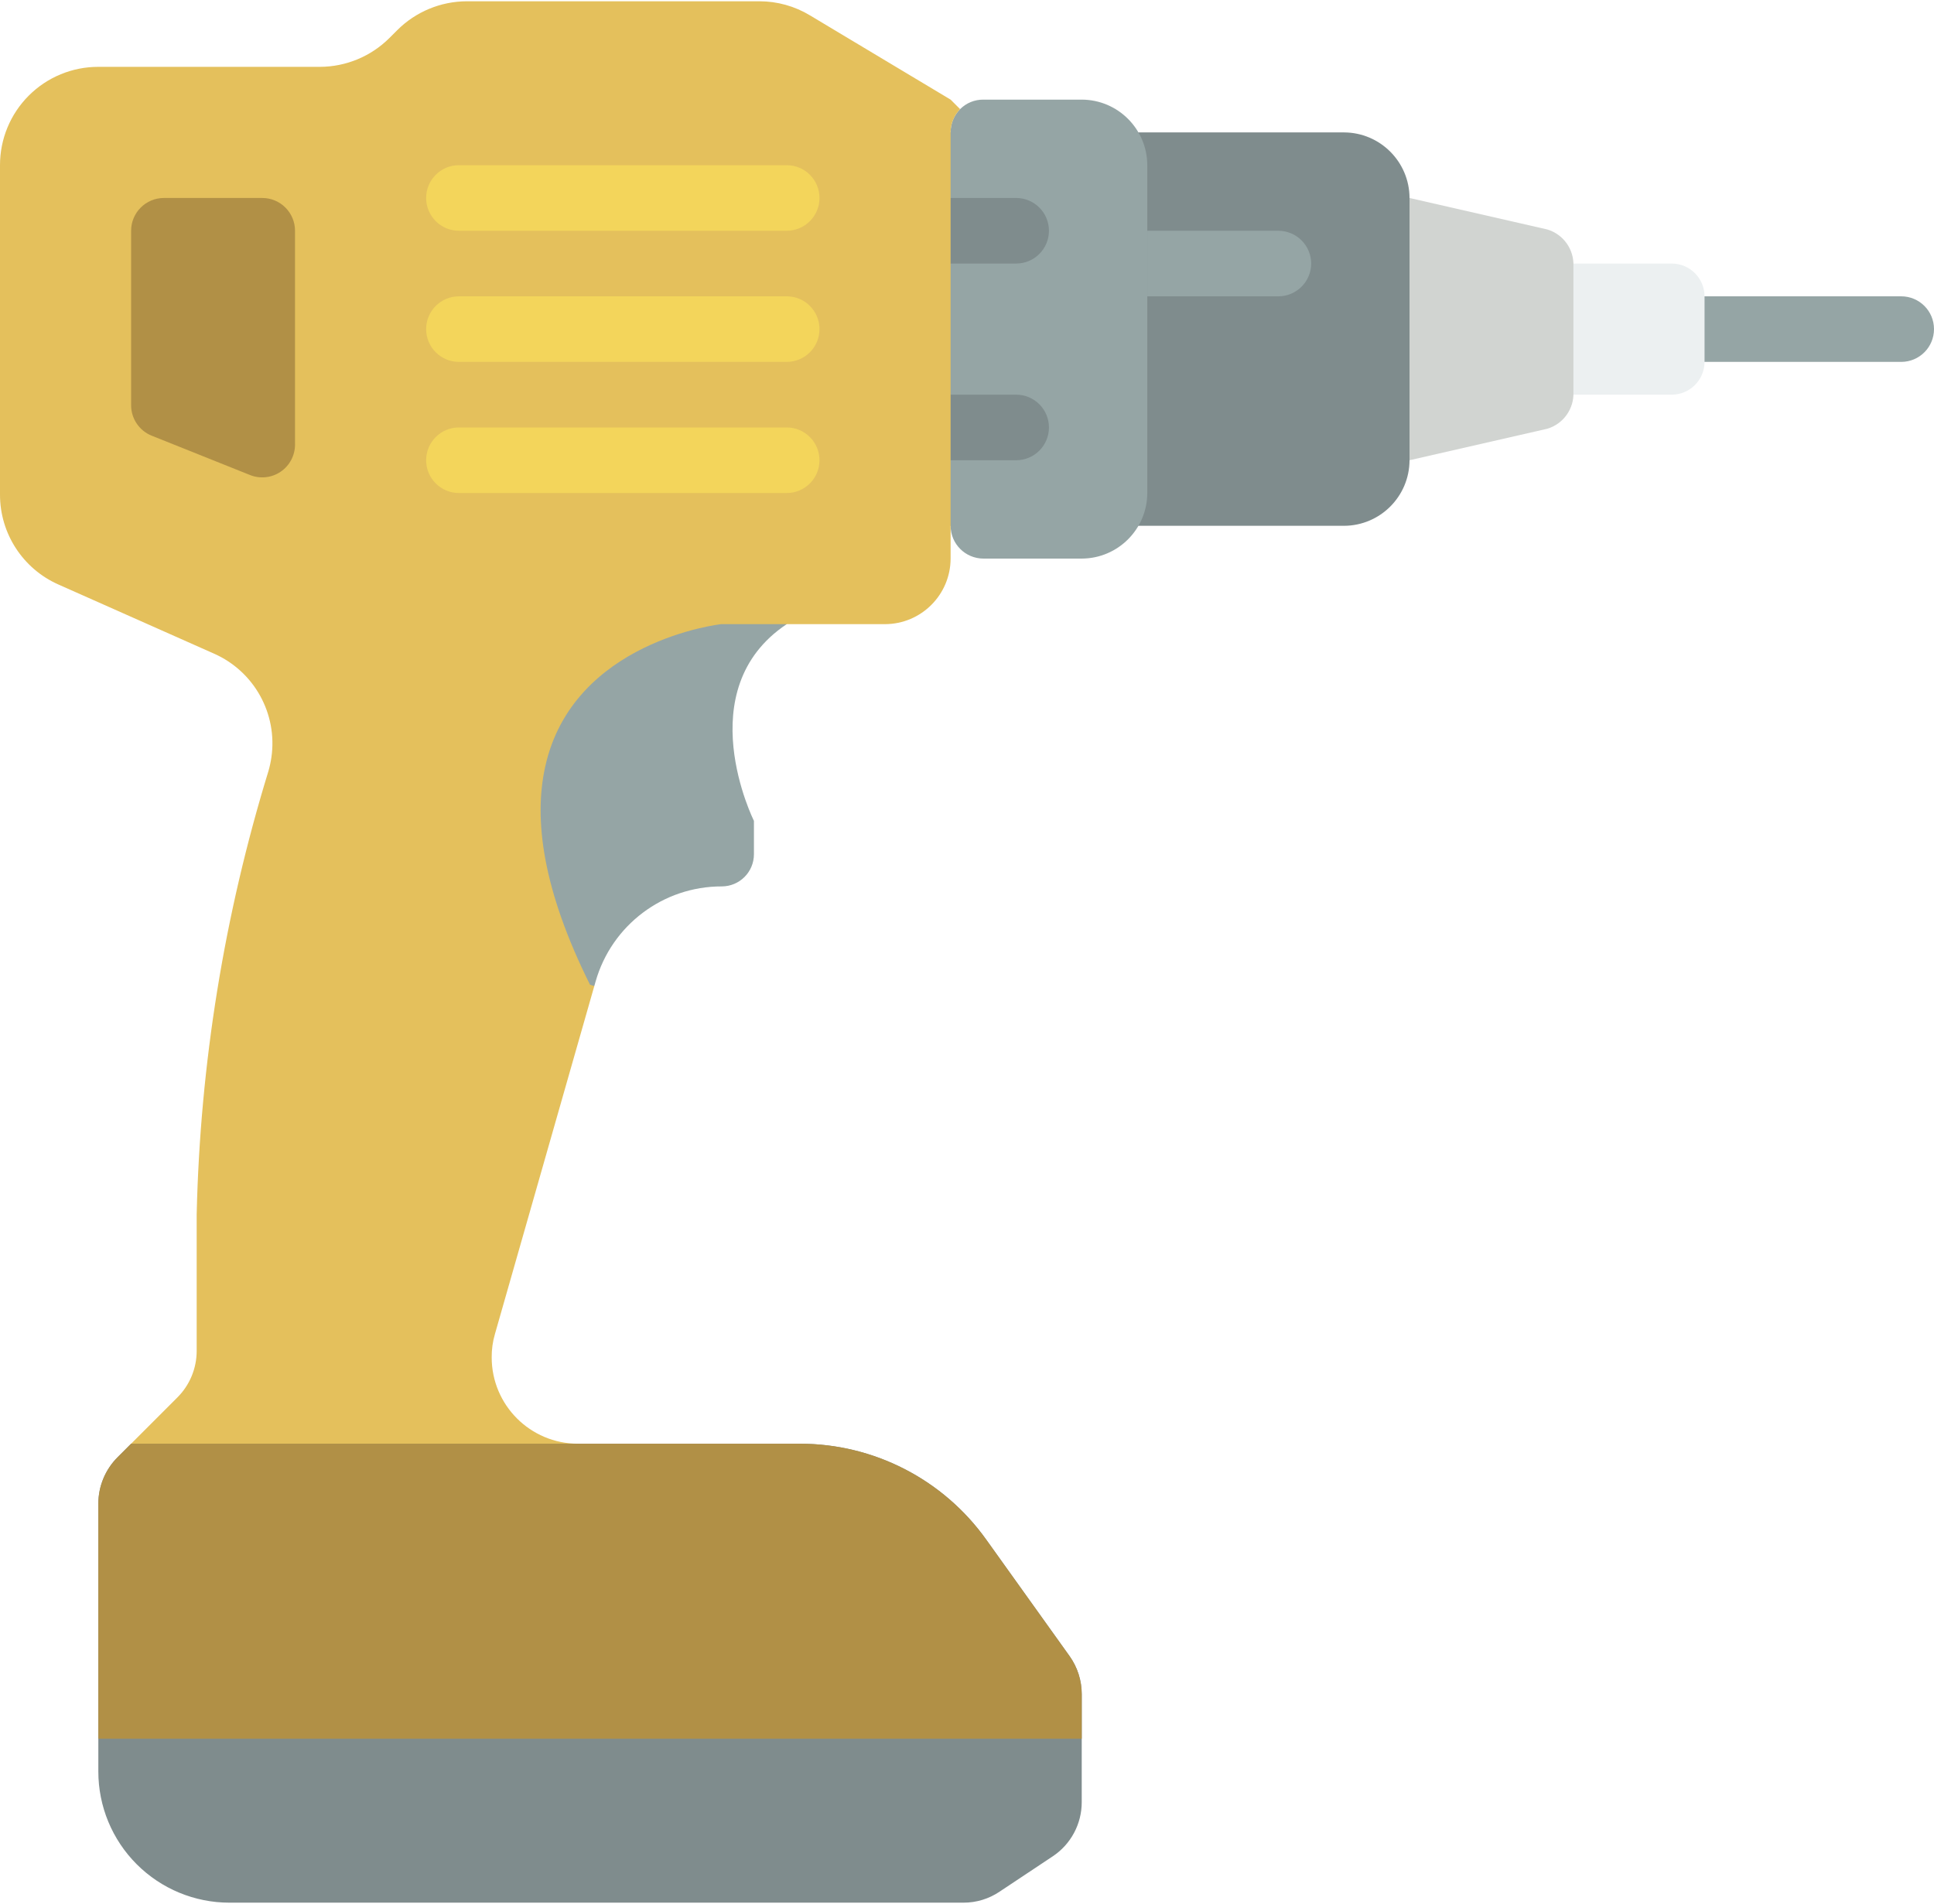
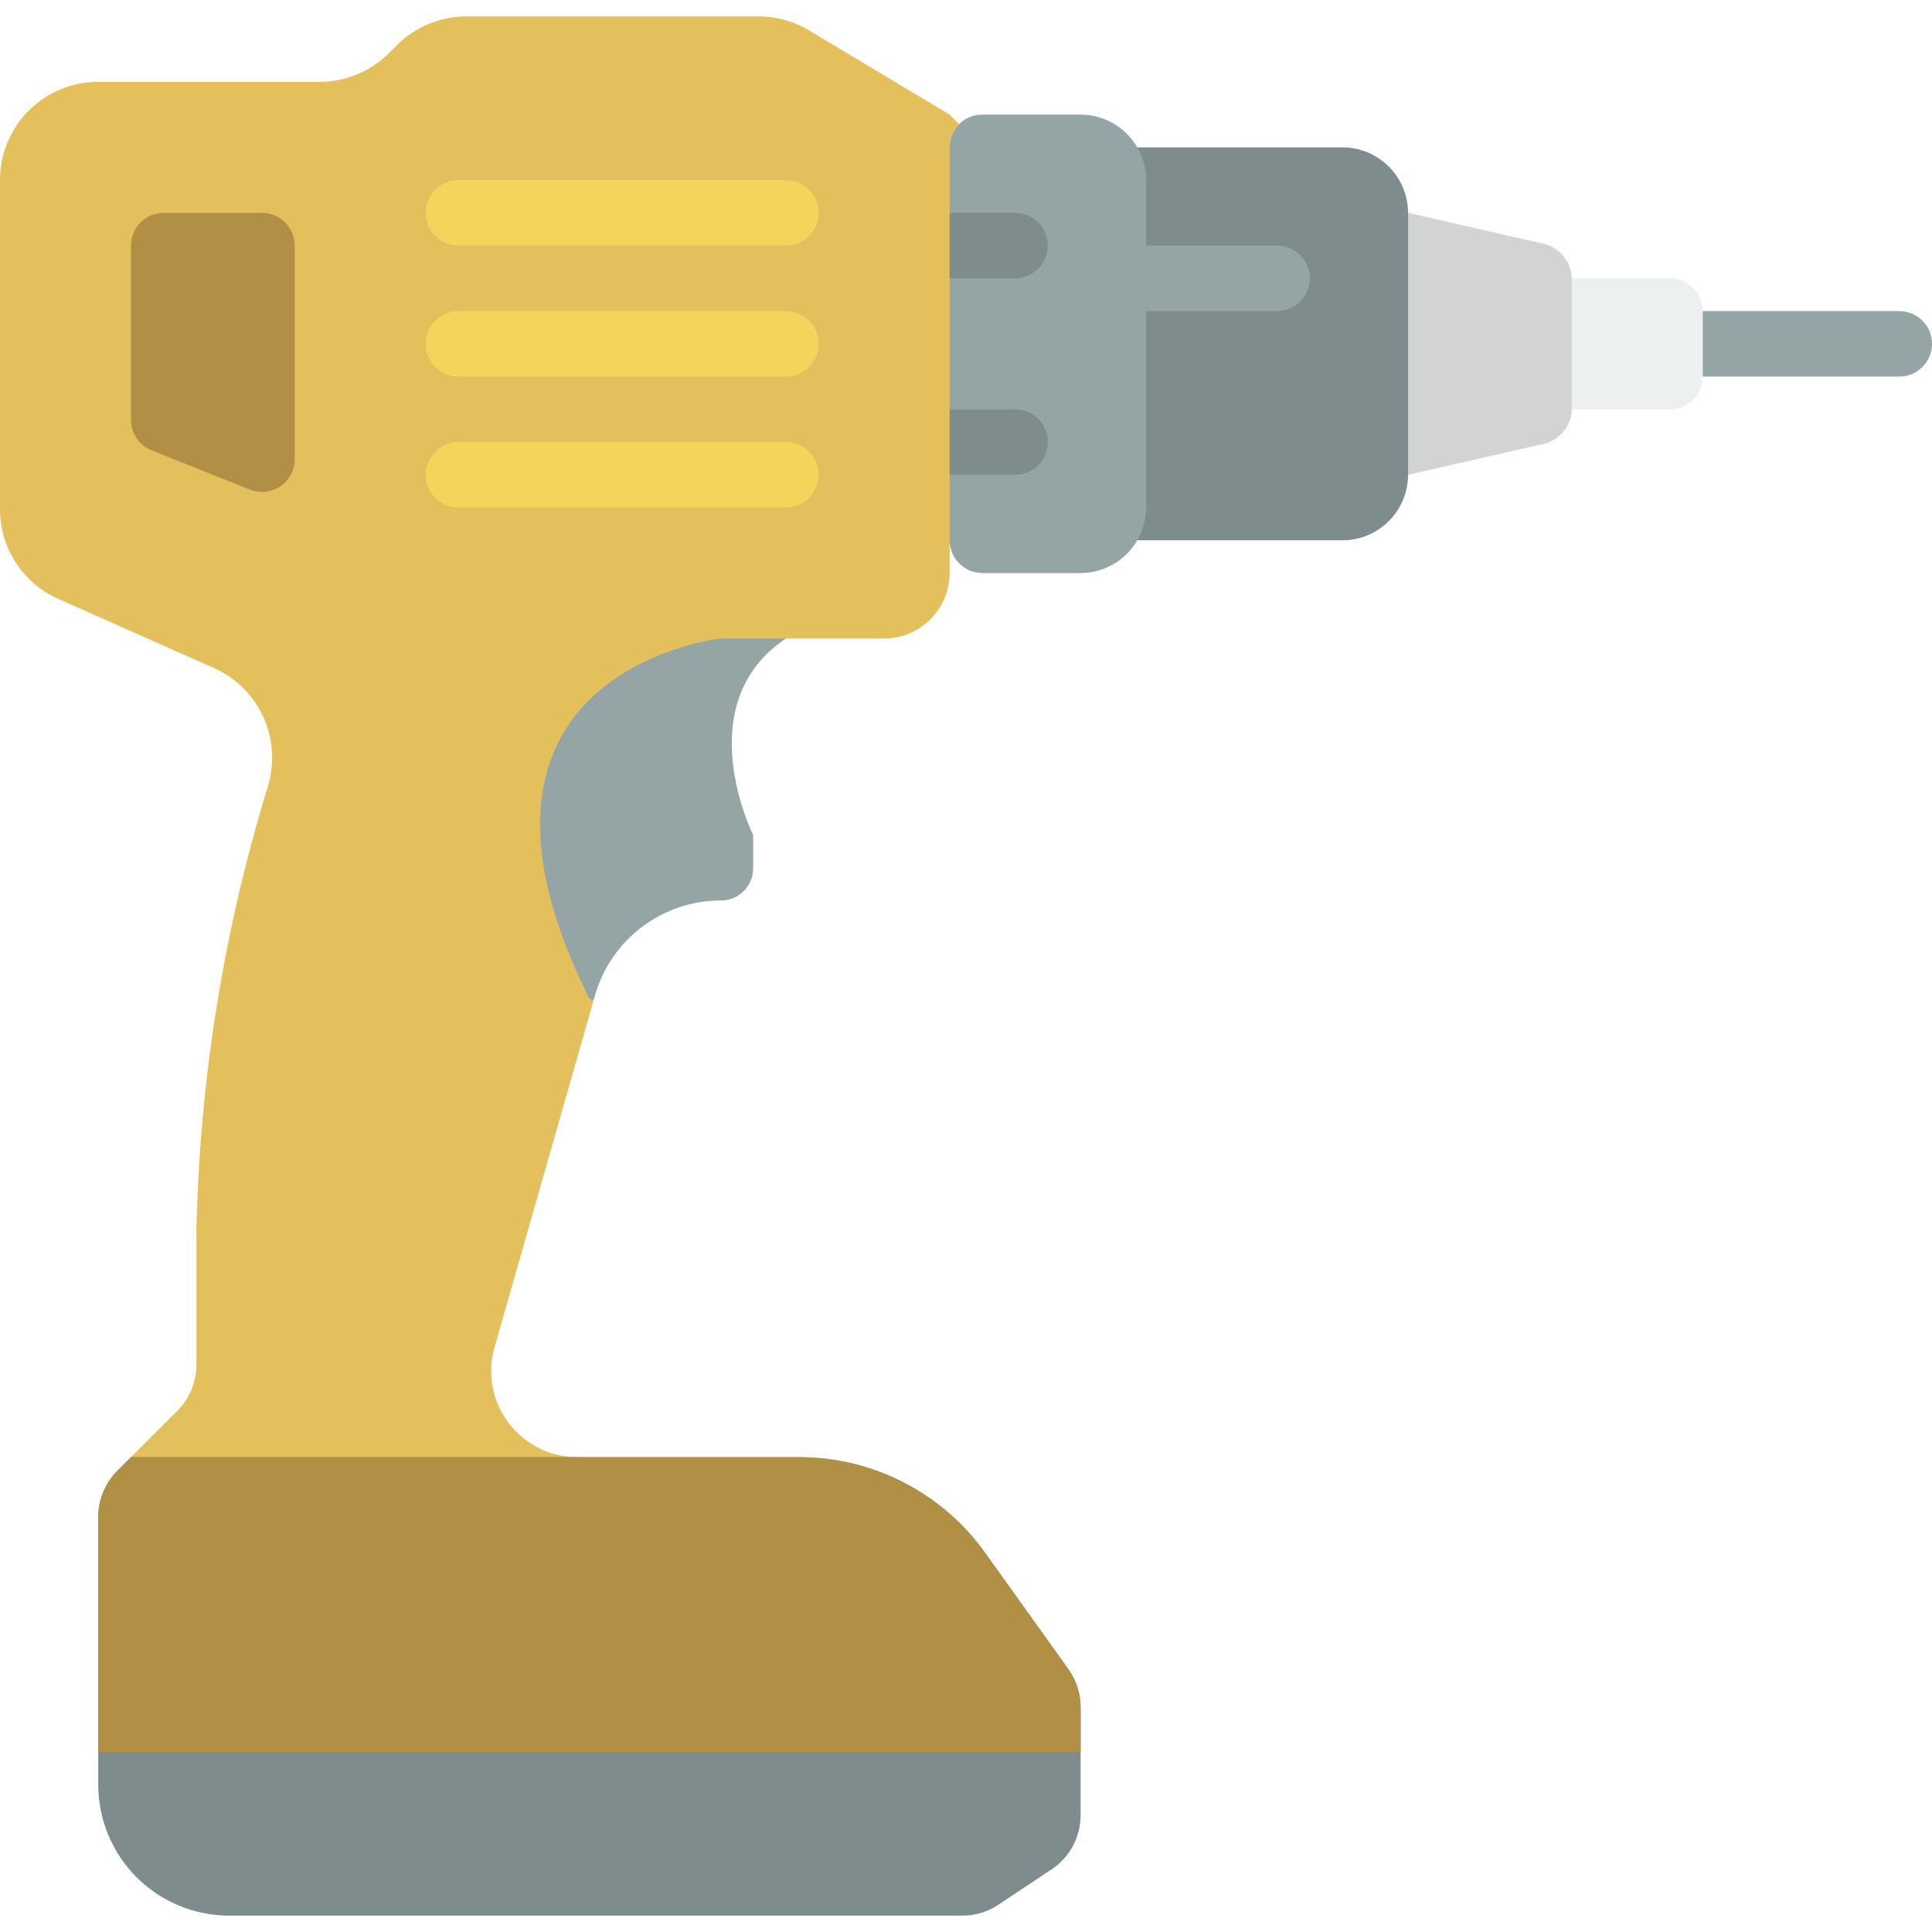
- <svg xmlns="http://www.w3.org/2000/svg" width="512" height="504" viewBox="0 0 512 504" fill="none">
+ <svg xmlns="http://www.w3.org/2000/svg" width="100" height="100" viewBox="0 0 512 504" fill="none">
  <path d="M199.593 217.288V226.14C199.585 230.834 195.782 234.637 191.089 234.644C175.577 234.616 161.934 244.893 157.679 259.81L157.332 261.025C157.332 261.025 140.496 270.571 138.848 260.678C137.377 251.846 128.737 189.085 130.17 182.576C137.46 149.079 208.272 147.864 208.272 147.864V165.22C182.237 182.576 199.593 217.288 199.593 217.288Z" fill="#95A5A5" />
  <path d="M503.322 95.797H451.254C446.461 95.797 442.576 91.912 442.576 87.119C442.576 82.326 446.461 78.441 451.254 78.441H503.322C508.115 78.441 512 82.326 512 87.119C512 91.911 508.115 95.797 503.322 95.797Z" fill="#95A5A5" />
  <path d="M451.254 78.441V95.797C451.24 100.584 447.363 104.461 442.576 104.475H399.186V69.763H442.576C447.363 69.777 451.24 73.654 451.254 78.441Z" fill="#ECF0F1" />
  <path d="M416.542 70.457V103.78C416.731 108.229 413.869 112.236 409.6 113.499L373.153 121.83H355.797V52.407H373.153L409.6 60.738C413.87 62.002 416.731 66.008 416.542 70.457Z" fill="#D1D4D1" />
  <path d="M373.153 52.407V121.831C373.125 131.405 365.371 139.159 355.797 139.187H286.373V35.051H355.797C365.37 35.079 373.125 42.833 373.153 52.407Z" fill="#7F8C8D" />
  <path d="M303.729 43.729V130.509C303.701 140.083 295.947 147.837 286.373 147.865H260.339C255.552 147.851 251.675 143.974 251.661 139.187L234.305 147.865V26.373L251.661 35.052V35.051C251.638 32.743 252.545 30.522 254.177 28.889C255.809 27.257 258.03 26.35 260.339 26.373H286.373C295.947 26.401 303.701 34.155 303.729 43.729Z" fill="#95A5A5" />
  <path d="M269.017 69.763H251.661C246.868 69.763 242.983 65.878 242.983 61.085C242.983 56.292 246.868 52.407 251.661 52.407H269.017C273.81 52.407 277.695 56.292 277.695 61.085C277.695 65.877 273.81 69.763 269.017 69.763Z" fill="#7F8C8D" />
  <path d="M269.017 121.83H251.661C246.868 121.83 242.983 117.945 242.983 113.152C242.983 108.359 246.868 104.474 251.661 104.474H269.017C273.81 104.474 277.695 108.359 277.695 113.152C277.695 117.945 273.81 121.83 269.017 121.83Z" fill="#7F8C8D" />
  <path d="M254.178 28.889C252.565 30.534 251.662 32.746 251.661 35.05V147.864C251.633 157.438 243.879 165.192 234.305 165.22H190.915C190.915 165.22 151.604 169.559 144.314 203.056C141.277 216.854 143.62 235.425 156.203 260.678L157.331 261.025L131.037 353.098C130.44 355.126 130.147 357.232 130.169 359.346C130.184 371.944 140.394 382.154 152.992 382.169L190.915 390.847L34.712 399.525V382.169L46.948 369.933C50.224 366.669 52.066 362.235 52.068 357.61V321.423C52.977 281.626 59.372 242.145 71.073 204.097C71.416 202.901 71.677 201.684 71.854 200.452C73.51 188.941 67.303 177.734 56.668 173.03L15.448 154.719C6.048 150.547 -0.007 141.226 2.21016e-05 130.942V43.729C-0.009 36.822 2.731 30.194 7.615 25.31C12.499 20.426 19.126 17.686 26.034 17.695H84.697C91.597 17.675 98.209 14.93 103.094 10.058L105.177 7.975C110.062 3.103 116.675 0.358 123.574 0.338H201.068C205.779 0.342 210.4 1.632 214.432 4.07L251.66 26.372L254.178 28.889Z" fill="#E4C05C" />
  <path d="M286.373 448.469V477.02C286.393 482.817 283.489 488.233 278.65 491.425L264.678 500.71C261.838 502.641 258.48 503.67 255.045 503.661H60.745C51.538 503.664 42.708 500.007 36.197 493.497C29.687 486.987 26.03 478.156 26.033 468.949V398.05C26.035 393.425 27.877 388.992 31.153 385.727L34.711 382.169H211.742C231.345 382.157 249.743 391.631 261.12 407.595L283.162 438.402C285.252 441.343 286.374 444.862 286.373 448.469Z" fill="#7F8C8D" />
  <path d="M286.373 448.469V460.271H26.034V398.05C26.036 393.425 27.878 388.992 31.154 385.727L34.712 382.169H211.743C231.346 382.157 249.744 391.631 261.121 407.595L283.163 438.402C285.252 441.343 286.374 444.862 286.373 448.469Z" fill="#B19046" />
  <path d="M69.424 52.407H43.39C38.597 52.407 34.712 56.292 34.712 61.085V107.278C34.712 110.826 36.872 114.017 40.167 115.335L66.201 125.749C68.875 126.818 71.905 126.492 74.289 124.878C76.673 123.264 78.102 120.572 78.102 117.692V61.085C78.102 56.292 74.216 52.407 69.424 52.407Z" fill="#B19046" />
  <path d="M347.119 69.763C347.105 74.55 343.228 78.427 338.441 78.441H303.729V61.085H338.441C343.227 61.099 347.104 64.976 347.119 69.763Z" fill="#95A5A5" />
  <path d="M208.271 61.085H121.491C116.698 61.085 112.813 57.2 112.813 52.407C112.813 47.614 116.698 43.729 121.491 43.729H208.271C213.064 43.729 216.949 47.614 216.949 52.407C216.949 57.2 213.064 61.085 208.271 61.085Z" fill="#F3D55B" />
  <path d="M208.271 95.797H121.491C116.698 95.797 112.813 91.912 112.813 87.119C112.813 82.326 116.698 78.441 121.491 78.441H208.271C213.064 78.441 216.949 82.326 216.949 87.119C216.949 91.911 213.064 95.797 208.271 95.797Z" fill="#F3D55B" />
  <path d="M208.271 130.508H121.491C116.698 130.508 112.813 126.623 112.813 121.83C112.813 117.037 116.698 113.152 121.491 113.152H208.271C213.064 113.152 216.949 117.037 216.949 121.83C216.949 126.623 213.064 130.508 208.271 130.508Z" fill="#F3D55B" />
</svg>
